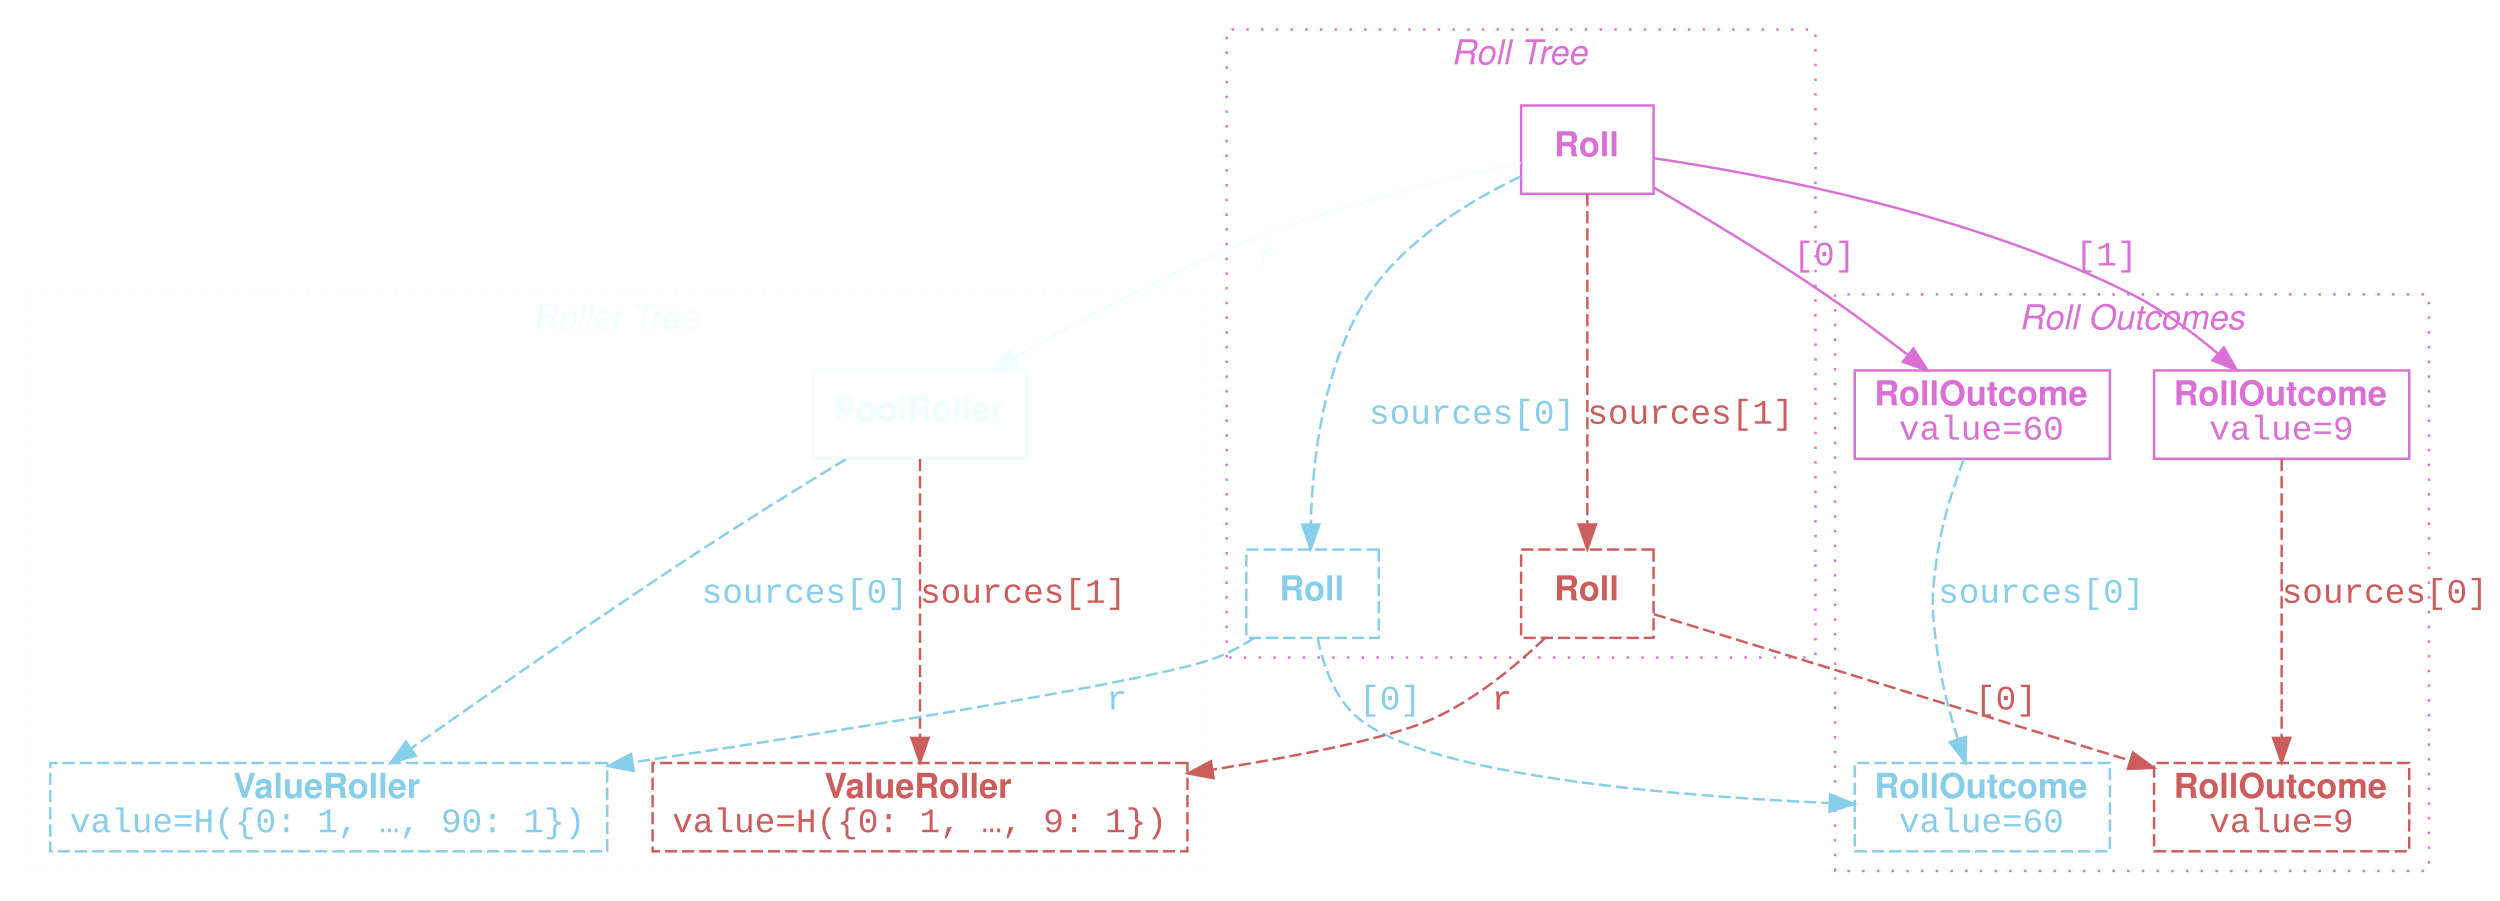
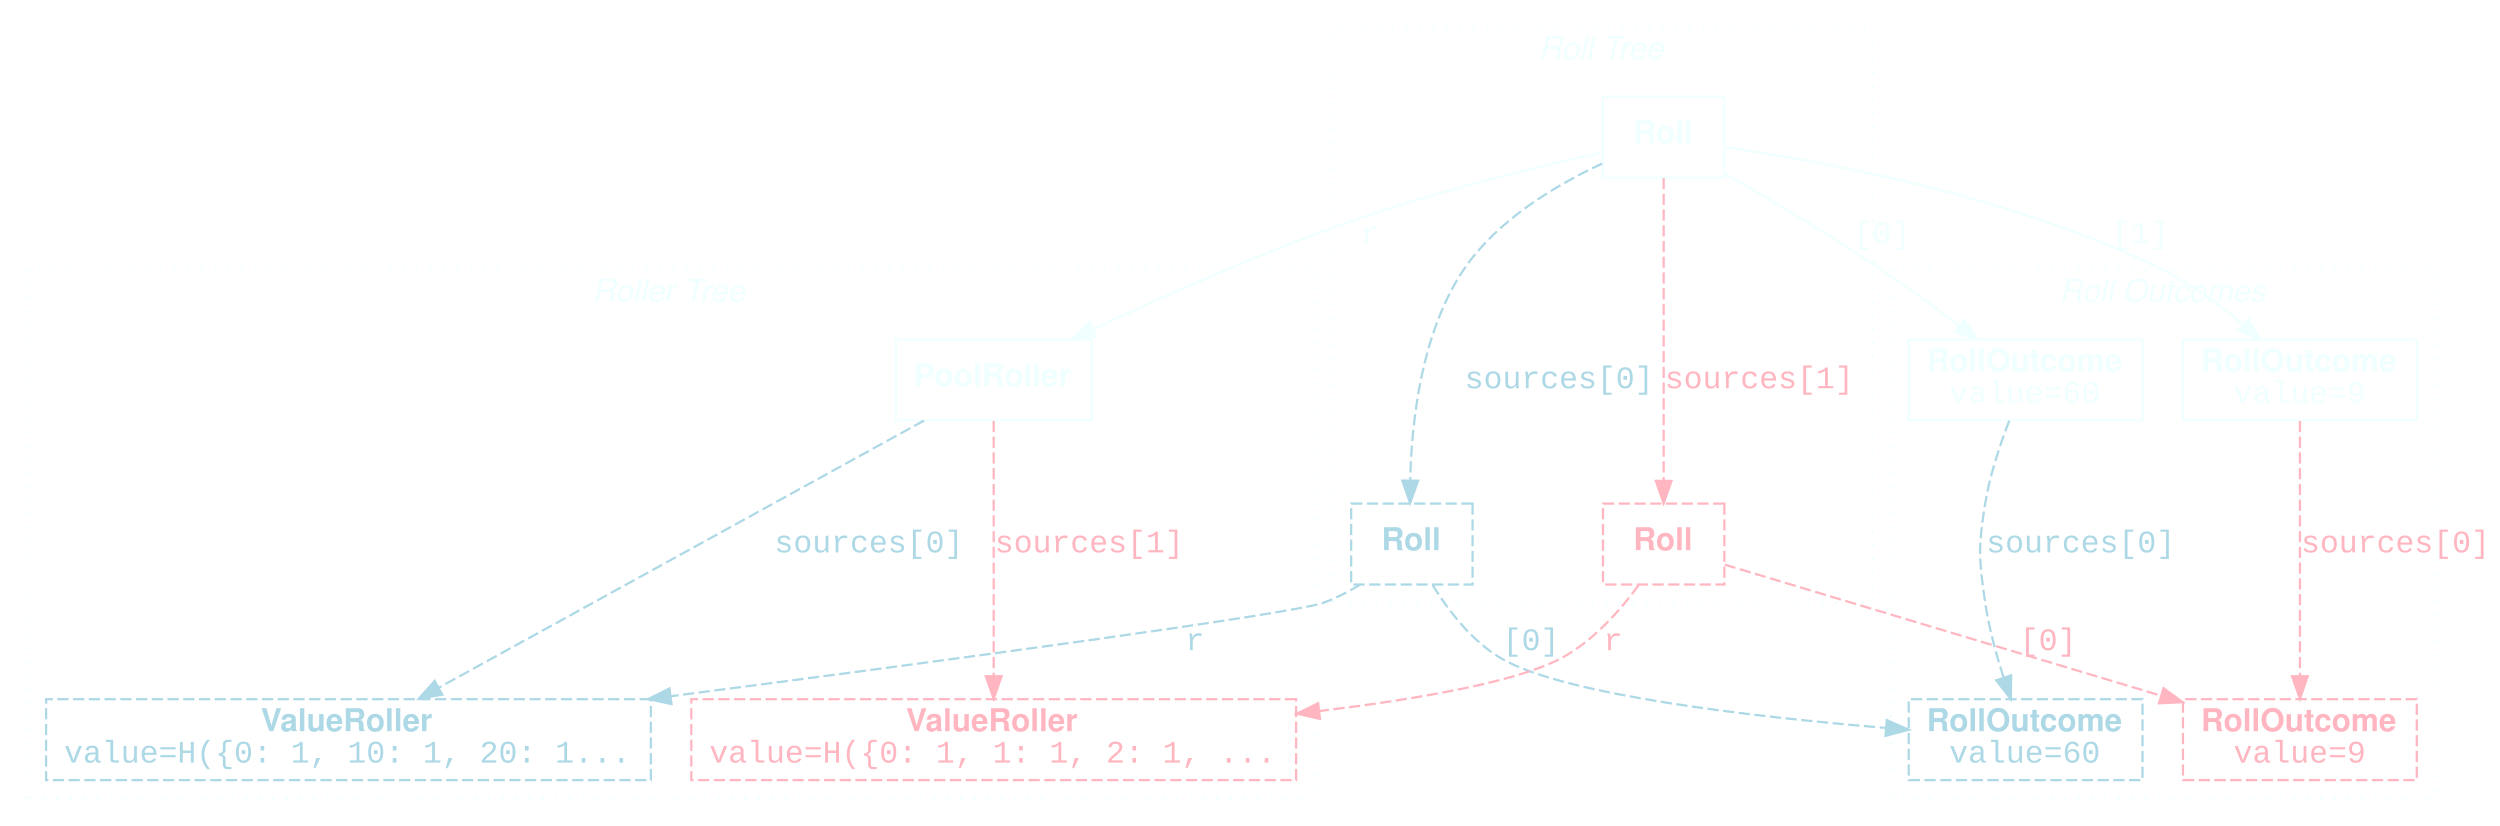
- <svg xmlns="http://www.w3.org/2000/svg" width="1019pt" height="367pt" viewBox="0.00 0.00 1019.00 367.00">
+ <svg xmlns="http://www.w3.org/2000/svg" width="1112pt" height="367pt" viewBox="0.00 0.00 1112.00 367.00">
  <g id="graph0" class="graph" transform="scale(1 1) rotate(0) translate(4 363)">
-     <polygon fill="transparent" stroke="transparent" points="-4,4 -4,-363 1015,-363 1015,4 -4,4" />
    <g id="clust1" class="cluster">
-       <polygon fill="none" stroke="Azure" stroke-dasharray="1,5" points="8,-8 8,-243 488,-243 488,-8 8,-8" />
-       <text text-anchor="start" x="213" y="-228.8" font-family="Helvetica,sans-Serif" font-style="italic" font-size="14.00" fill="Azure">Roller Tree</text>
+       <polygon fill="transparent" stroke="Azure" stroke-dasharray="1,5" points="8,-8 8,-243 581,-243 581,-8 8,-8" />
+       <text text-anchor="start" x="259.5" y="-228.8" font-family="Helvetica,sans-Serif" font-style="italic" font-size="14.00" fill="Azure">Roller Tree</text>
    </g>
    <g id="clust2" class="cluster">
-       <polygon fill="none" stroke="Orchid" stroke-dasharray="1,5" points="496,-95 496,-351 736,-351 736,-95 496,-95" />
-       <text text-anchor="start" x="587.5" y="-336.8" font-family="Helvetica,sans-Serif" font-style="italic" font-size="14.00" fill="Orchid">Roll Tree</text>
+       <polygon fill="transparent" stroke="Azure" stroke-dasharray="1,5" points="589,-95 589,-351 829,-351 829,-95 589,-95" />
+       <text text-anchor="start" x="680.5" y="-336.8" font-family="Helvetica,sans-Serif" font-style="italic" font-size="14.00" fill="Azure">Roll Tree</text>
    </g>
    <g id="clust3" class="cluster">
-       <polygon fill="none" stroke="Orchid" stroke-dasharray="1,5" points="744,-8 744,-243 986,-243 986,-8 744,-8" />
-       <text text-anchor="start" x="819" y="-228.8" font-family="Helvetica,sans-Serif" font-style="italic" font-size="14.00" fill="Orchid">Roll Outcomes</text>
+       <polygon fill="transparent" stroke="Azure" stroke-dasharray="1,5" points="837,-8 837,-243 1079,-243 1079,-8 837,-8" />
+       <text text-anchor="start" x="912" y="-228.8" font-family="Helvetica,sans-Serif" font-style="italic" font-size="14.00" fill="Azure">Roll Outcomes</text>
    </g>
    <g id="node1" class="node">
-       <polygon fill="none" stroke="Azure" points="414.5,-212 327.5,-212 327.5,-176 414.5,-176 414.5,-212" />
-       <text text-anchor="start" x="335.5" y="-191.3" font-family="Helvetica,sans-Serif" font-weight="bold" font-size="14.00" fill="Azure">PoolRoller</text>
+       <polygon fill="none" stroke="Azure" points="763,-320 709,-320 709,-284 763,-284 763,-320" />
+       <text text-anchor="start" x="722.5" y="-299.3" font-family="Helvetica,sans-Serif" font-weight="bold" font-size="14.00" fill="Azure">Roll</text>
    </g>
    <g id="node2" class="node">
-       <polygon fill="none" stroke="SkyBlue" stroke-dasharray="5,2" points="243.5,-52 16.5,-52 16.5,-16 243.5,-16 243.5,-52" />
-       <text text-anchor="start" x="91" y="-37.8" font-family="Helvetica,sans-Serif" font-weight="bold" font-size="14.00" fill="SkyBlue">ValueRoller</text>
-       <text text-anchor="start" x="24.5" y="-23.8" font-family="Courier New" font-size="14.00" fill="SkyBlue">value=H({0: 1, …, 90: 1})</text>
+       <polygon fill="none" stroke="Azure" points="481.5,-212 394.5,-212 394.5,-176 481.5,-176 481.5,-212" />
+       <text text-anchor="start" x="402.5" y="-191.3" font-family="Helvetica,sans-Serif" font-weight="bold" font-size="14.00" fill="Azure">PoolRoller</text>
    </g>
    <g id="edge1" class="edge">
-       <path fill="none" stroke="SkyBlue" stroke-dasharray="5,2" d="M340.687,-175.793C323.362,-165.258 301.308,-151.623 282,-139 240.654,-111.969 194.039,-79.457 163.462,-57.843" />
-       <polygon fill="SkyBlue" stroke="SkyBlue" points="165.464,-54.973 155.28,-52.05 161.418,-60.685 165.464,-54.973" />
-       <text text-anchor="start" x="282" y="-117.3" font-family="Courier New" font-size="14.00" fill="SkyBlue">sources[0]</text>
+       <path fill="none" stroke="Azure" d="M708.99,-295.31C681.47,-289.21 637.74,-278.67 601,-266 559.84,-251.8 514.54,-231.69 482.17,-216.49" />
+       <polygon fill="Azure" stroke="Azure" points="483.51,-213.26 472.98,-212.15 480.52,-219.59 483.51,-213.26" />
+       <text text-anchor="middle" x="605.5" y="-254.8" font-family="Courier New" font-size="14.00" fill="Azure">r</text>
    </g>
    <g id="node3" class="node">
-       <polygon fill="none" stroke="IndianRed" stroke-dasharray="5,2" points="480,-52 262,-52 262,-16 480,-16 480,-52" />
-       <text text-anchor="start" x="332" y="-37.8" font-family="Helvetica,sans-Serif" font-weight="bold" font-size="14.00" fill="IndianRed">ValueRoller</text>
-       <text text-anchor="start" x="270" y="-23.8" font-family="Courier New" font-size="14.00" fill="IndianRed">value=H({0: 1, …, 9: 1})</text>
+       <polygon fill="none" stroke="Azure" points="949,-212 845,-212 845,-176 949,-176 949,-212" />
+       <text text-anchor="start" x="853" y="-197.8" font-family="Helvetica,sans-Serif" font-weight="bold" font-size="14.00" fill="Azure">RollOutcome</text>
+       <text text-anchor="start" x="863" y="-183.8" font-family="Courier New" font-size="14.00" fill="Azure">value=60</text>
    </g>
    <g id="edge2" class="edge">
-       <path fill="none" stroke="IndianRed" stroke-dasharray="5,2" d="M371,-175.957C371,-148.349 371,-95.375 371,-62.526" />
-       <polygon fill="IndianRed" stroke="IndianRed" points="374.5,-62.222 371,-52.223 367.5,-62.223 374.5,-62.222" />
-       <text text-anchor="start" x="371" y="-117.3" font-family="Courier New" font-size="14.00" fill="IndianRed">sources[1]</text>
+       <path fill="none" stroke="Azure" d="M763.23,-285.74C782.94,-274.45 810.03,-258.42 833,-243 844.46,-235.3 856.68,-226.35 867.33,-218.27" />
+       <polygon fill="Azure" stroke="Azure" points="869.68,-220.88 875.49,-212.02 865.42,-215.32 869.68,-220.88" />
+       <text text-anchor="middle" x="833" y="-254.8" font-family="Courier New" font-size="14.00" fill="Azure">[0]</text>
    </g>
    <g id="node4" class="node">
-       <polygon fill="none" stroke="Orchid" points="670,-320 616,-320 616,-284 670,-284 670,-320" />
-       <text text-anchor="start" x="629.5" y="-299.3" font-family="Helvetica,sans-Serif" font-weight="bold" font-size="14.00" fill="Orchid">Roll</text>
+       <polygon fill="none" stroke="Azure" points="1071,-212 967,-212 967,-176 1071,-176 1071,-212" />
+       <text text-anchor="start" x="975" y="-197.8" font-family="Helvetica,sans-Serif" font-weight="bold" font-size="14.00" fill="Azure">RollOutcome</text>
+       <text text-anchor="start" x="989.5" y="-183.8" font-family="Courier New" font-size="14.00" fill="Azure">value=9</text>
+     </g>
+     <g id="edge3" class="edge">
+       <path fill="none" stroke="Azure" d="M763.23,-297.56C806.39,-291.31 892.36,-275.61 958,-243 970.67,-236.71 983.2,-227.51 993.58,-218.84" />
+       <polygon fill="Azure" stroke="Azure" points="996.13,-221.26 1001.4,-212.07 991.55,-215.97 996.13,-221.26" />
+       <text text-anchor="middle" x="948" y="-254.8" font-family="Courier New" font-size="14.00" fill="Azure">[1]</text>
+     </g>
+     <g id="node5" class="node">
+       <polygon fill="none" stroke="LightBlue" stroke-dasharray="5,2" points="651,-139 597,-139 597,-103 651,-103 651,-139" />
+       <text text-anchor="start" x="610.5" y="-118.3" font-family="Helvetica,sans-Serif" font-weight="bold" font-size="14.00" fill="LightBlue">Roll</text>
+     </g>
+     <g id="edge10" class="edge">
+       <path fill="none" stroke="LightBlue" stroke-dasharray="5,2" d="M708.71,-290.27C688.47,-280.87 661.89,-265.21 647,-243 628.25,-215.03 623.86,-175.67 623.27,-149.53" />
+       <polygon fill="LightBlue" stroke="LightBlue" points="626.76,-149.19 623.21,-139.21 619.76,-149.23 626.76,-149.19" />
+       <text text-anchor="middle" x="689.5" y="-190.3" font-family="Courier New" font-size="14.00" fill="LightBlue">sources[0]</text>
+     </g>
+     <g id="node8" class="node">
+       <polygon fill="none" stroke="LightPink" stroke-dasharray="5,2" points="763,-139 709,-139 709,-103 763,-103 763,-139" />
+       <text text-anchor="start" x="722.5" y="-118.3" font-family="Helvetica,sans-Serif" font-weight="bold" font-size="14.00" fill="LightPink">Roll</text>
+     </g>
+     <g id="edge11" class="edge">
+       <path fill="none" stroke="LightPink" stroke-dasharray="5,2" d="M736,-283.84C736,-252.7 736,-186.66 736,-149.28" />
+       <polygon fill="LightPink" stroke="LightPink" points="739.5,-149.11 736,-139.11 732.5,-149.11 739.5,-149.11" />
+       <text text-anchor="middle" x="778.5" y="-190.3" font-family="Courier New" font-size="14.00" fill="LightPink">sources[1]</text>
+     </g>
+     <g id="node6" class="node">
+       <polygon fill="none" stroke="LightBlue" stroke-dasharray="5,2" points="285.5,-52 16.5,-52 16.5,-16 285.5,-16 285.5,-52" />
+       <text text-anchor="start" x="112" y="-37.8" font-family="Helvetica,sans-Serif" font-weight="bold" font-size="14.00" fill="LightBlue">ValueRoller</text>
+       <text text-anchor="start" x="24.5" y="-23.8" font-family="Courier New" font-size="14.00" fill="LightBlue">value=H({0: 1, 10: 1, 20: 1...</text>
+     </g>
+     <g id="edge8" class="edge">
+       <path fill="none" stroke="LightBlue" stroke-dasharray="5,2" d="M407.01,-175.94C354.73,-147.16 249.05,-88.98 191.16,-57.11" />
+       <polygon fill="LightBlue" stroke="LightBlue" points="192.74,-53.98 182.29,-52.23 189.36,-60.12 192.74,-53.98" />
+       <text text-anchor="middle" x="382.5" y="-117.3" font-family="Courier New" font-size="14.00" fill="LightBlue">sources[0]</text>
+     </g>
+     <g id="node9" class="node">
+       <polygon fill="none" stroke="LightPink" stroke-dasharray="5,2" points="572.5,-52 303.5,-52 303.5,-16 572.5,-16 572.5,-52" />
+       <text text-anchor="start" x="399" y="-37.8" font-family="Helvetica,sans-Serif" font-weight="bold" font-size="14.00" fill="LightPink">ValueRoller</text>
+       <text text-anchor="start" x="311.5" y="-23.8" font-family="Courier New" font-size="14.00" fill="LightPink">value=H({0: 1, 1: 1, 2: 1, ...</text>
+     </g>
+     <g id="edge9" class="edge">
+       <path fill="none" stroke="LightPink" stroke-dasharray="5,2" d="M438,-175.79C438,-148.48 438,-94.99 438,-62.38" />
+       <polygon fill="LightPink" stroke="LightPink" points="441.5,-62.19 438,-52.19 434.5,-62.19 441.5,-62.19" />
+       <text text-anchor="middle" x="480.5" y="-117.3" font-family="Courier New" font-size="14.00" fill="LightPink">sources[1]</text>
+     </g>
+     <g id="node7" class="node">
+       <polygon fill="none" stroke="LightBlue" stroke-dasharray="5,2" points="949,-52 845,-52 845,-16 949,-16 949,-52" />
+       <text text-anchor="start" x="853" y="-37.8" font-family="Helvetica,sans-Serif" font-weight="bold" font-size="14.00" fill="LightBlue">RollOutcome</text>
+       <text text-anchor="start" x="863" y="-23.8" font-family="Courier New" font-size="14.00" fill="LightBlue">value=60</text>
+     </g>
+     <g id="edge12" class="edge">
+       <path fill="none" stroke="LightBlue" stroke-dasharray="5,2" d="M889.71,-175.85C885.67,-165.41 881.06,-151.68 879,-139 875.87,-119.7 876.16,-114.35 879,-95 880.63,-83.86 883.89,-71.92 887.19,-61.65" />
+       <polygon fill="LightBlue" stroke="LightBlue" points="890.55,-62.62 890.44,-52.03 883.92,-60.38 890.55,-62.62" />
+       <text text-anchor="middle" x="921.5" y="-117.3" font-family="Courier New" font-size="14.00" fill="LightBlue">sources[0]</text>
+     </g>
+     <g id="node10" class="node">
+       <polygon fill="none" stroke="LightPink" stroke-dasharray="5,2" points="1071,-52 967,-52 967,-16 1071,-16 1071,-52" />
+       <text text-anchor="start" x="975" y="-37.8" font-family="Helvetica,sans-Serif" font-weight="bold" font-size="14.00" fill="LightPink">RollOutcome</text>
+       <text text-anchor="start" x="989.5" y="-23.8" font-family="Courier New" font-size="14.00" fill="LightPink">value=9</text>
+     </g>
+     <g id="edge13" class="edge">
+       <path fill="none" stroke="LightPink" stroke-dasharray="5,2" d="M1019,-175.79C1019,-148.48 1019,-94.99 1019,-62.38" />
+       <polygon fill="LightPink" stroke="LightPink" points="1022.5,-62.19 1019,-52.19 1015.5,-62.19 1022.5,-62.19" />
+       <text text-anchor="middle" x="1061.5" y="-117.3" font-family="Courier New" font-size="14.00" fill="LightPink">sources[0]</text>
+     </g>
+     <g id="edge4" class="edge">
+       <path fill="none" stroke="LightBlue" stroke-dasharray="5,2" d="M600.94,-102.93C595.89,-99.86 590.43,-97.01 585,-95 571.2,-89.9 415.45,-69.04 294.43,-53.33" />
+       <polygon fill="LightBlue" stroke="LightBlue" points="294.68,-49.84 284.31,-52.02 293.78,-56.78 294.68,-49.84" />
+       <text text-anchor="middle" x="527.5" y="-73.8" font-family="Courier New" font-size="14.00" fill="LightBlue">r</text>
+     </g>
+     <g id="edge5" class="edge">
+       <path fill="none" stroke="LightBlue" stroke-dasharray="5,2" d="M633.19,-102.8C640.12,-91.59 650.71,-77.66 664,-70 692.26,-53.73 775.68,-44.15 834.61,-39.24" />
+       <polygon fill="LightBlue" stroke="LightBlue" points="835.25,-42.7 844.94,-38.4 834.69,-35.72 835.25,-42.7" />
+       <text text-anchor="middle" x="677" y="-73.8" font-family="Courier New" font-size="14.00" fill="LightBlue">[0]</text>
+     </g>
+     <g id="edge6" class="edge">
+       <path fill="none" stroke="LightPink" stroke-dasharray="5,2" d="M724.88,-102.74C716.66,-91.49 704.42,-77.55 690,-70 670.45,-59.76 627.75,-52.18 582.97,-46.74" />
+       <polygon fill="LightPink" stroke="LightPink" points="583.12,-43.24 572.78,-45.55 582.3,-50.19 583.12,-43.24" />
+       <text text-anchor="middle" x="713.5" y="-73.8" font-family="Courier New" font-size="14.00" fill="LightPink">r</text>
    </g>
    <g id="edge7" class="edge">
-       <path fill="none" stroke="Azure" d="M615.796,-296.62C588.122,-290.715 544.265,-280.16 508,-266 473.37,-252.479 436.154,-232.542 409.264,-217.073" />
-       <polygon fill="Azure" stroke="Azure" points="410.963,-214.013 400.559,-212.015 407.446,-220.065 410.963,-214.013" />
-       <text text-anchor="start" x="508" y="-254.8" font-family="Courier New" font-size="14.00" fill="Azure">r</text>
-     </g>
-     <g id="node5" class="node">
-       <polygon fill="none" stroke="SkyBlue" stroke-dasharray="5,2" points="558,-139 504,-139 504,-103 558,-103 558,-139" />
-       <text text-anchor="start" x="517.5" y="-118.3" font-family="Helvetica,sans-Serif" font-weight="bold" font-size="14.00" fill="SkyBlue">Roll</text>
-     </g>
-     <g id="edge3" class="edge">
-       <path fill="none" stroke="SkyBlue" stroke-dasharray="5,2" d="M615.696,-290.975C595.441,-281.351 568.863,-265.398 554,-243 535.356,-214.904 530.909,-175.585 530.271,-149.254" />
-       <polygon fill="SkyBlue" stroke="SkyBlue" points="533.77,-149.147 530.197,-139.173 526.77,-149.198 533.77,-149.147" />
-       <text text-anchor="start" x="554" y="-190.3" font-family="Courier New" font-size="14.00" fill="SkyBlue">sources[0]</text>
-     </g>
-     <g id="node6" class="node">
-       <polygon fill="none" stroke="IndianRed" stroke-dasharray="5,2" points="670,-139 616,-139 616,-103 670,-103 670,-139" />
-       <text text-anchor="start" x="629.5" y="-118.3" font-family="Helvetica,sans-Serif" font-weight="bold" font-size="14.00" fill="IndianRed">Roll</text>
-     </g>
-     <g id="edge4" class="edge">
-       <path fill="none" stroke="IndianRed" stroke-dasharray="5,2" d="M643,-283.983C643,-252.488 643,-187.191 643,-149.506" />
-       <polygon fill="IndianRed" stroke="IndianRed" points="646.5,-149.212 643,-139.213 639.5,-149.213 646.5,-149.212" />
-       <text text-anchor="start" x="643" y="-190.3" font-family="Courier New" font-size="14.00" fill="IndianRed">sources[1]</text>
-     </g>
-     <g id="node7" class="node">
-       <polygon fill="none" stroke="Orchid" points="856,-212 752,-212 752,-176 856,-176 856,-212" />
-       <text text-anchor="start" x="760" y="-197.8" font-family="Helvetica,sans-Serif" font-weight="bold" font-size="14.00" fill="Orchid">RollOutcome</text>
-       <text text-anchor="start" x="770" y="-183.8" font-family="Courier New" font-size="14.00" fill="Orchid">value=60</text>
-     </g>
-     <g id="edge8" class="edge">
-       <path fill="none" stroke="Orchid" d="M670.25,-286.478C689.965,-274.996 717.061,-258.691 740,-243 751.21,-235.332 763.119,-226.435 773.586,-218.344" />
-       <polygon fill="Orchid" stroke="Orchid" points="775.899,-220.977 781.63,-212.066 771.593,-215.459 775.899,-220.977" />
-       <text text-anchor="start" x="727" y="-254.8" font-family="Courier New" font-size="14.00" fill="Orchid">[0]</text>
-     </g>
-     <g id="node8" class="node">
-       <polygon fill="none" stroke="Orchid" points="978,-212 874,-212 874,-176 978,-176 978,-212" />
-       <text text-anchor="start" x="882" y="-197.8" font-family="Helvetica,sans-Serif" font-weight="bold" font-size="14.00" fill="Orchid">RollOutcome</text>
-       <text text-anchor="start" x="896.5" y="-183.8" font-family="Courier New" font-size="14.00" fill="Orchid">value=9</text>
-     </g>
-     <g id="edge9" class="edge">
-       <path fill="none" stroke="Orchid" d="M670.265,-298.483C713.482,-292.108 799.52,-276.118 865,-243 877.434,-236.711 889.698,-227.595 899.931,-218.927" />
-       <polygon fill="Orchid" stroke="Orchid" points="902.462,-221.362 907.667,-212.134 897.843,-216.102 902.462,-221.362" />
-       <text text-anchor="start" x="842" y="-254.8" font-family="Courier New" font-size="14.00" fill="Orchid">[1]</text>
-     </g>
-     <g id="edge10" class="edge">
-       <path fill="none" stroke="SkyBlue" stroke-dasharray="5,2" d="M507.116,-102.829C502.307,-99.83 497.144,-97.04 492,-95 469.827,-86.209 349.796,-66.84 253.94,-52.27" />
-       <polygon fill="SkyBlue" stroke="SkyBlue" points="254.271,-48.781 243.859,-50.742 253.222,-55.702 254.271,-48.781" />
-       <text text-anchor="start" x="447" y="-73.8" font-family="Courier New" font-size="14.00" fill="SkyBlue">r</text>
-     </g>
-     <g id="node9" class="node">
-       <polygon fill="none" stroke="SkyBlue" stroke-dasharray="5,2" points="856,-52 752,-52 752,-16 856,-16 856,-52" />
-       <text text-anchor="start" x="760" y="-37.8" font-family="Helvetica,sans-Serif" font-weight="bold" font-size="14.00" fill="SkyBlue">RollOutcome</text>
-       <text text-anchor="start" x="770" y="-23.8" font-family="Courier New" font-size="14.00" fill="SkyBlue">value=60</text>
-     </g>
-     <g id="edge11" class="edge">
-       <path fill="none" stroke="SkyBlue" stroke-dasharray="5,2" d="M533.061,-102.948C535.321,-91.741 540.061,-77.996 550,-70 578.657,-46.945 676.064,-38.654 741.581,-35.673" />
-       <polygon fill="SkyBlue" stroke="SkyBlue" points="741.964,-39.16 751.806,-35.239 741.667,-32.166 741.964,-39.16" />
-       <text text-anchor="start" x="550" y="-73.8" font-family="Courier New" font-size="14.00" fill="SkyBlue">[0]</text>
-     </g>
-     <g id="edge12" class="edge">
-       <path fill="none" stroke="IndianRed" stroke-dasharray="5,2" d="M625.678,-102.846C613.877,-91.596 597.303,-77.843 580,-70 563.184,-62.378 527.468,-55.203 490.242,-49.295" />
-       <polygon fill="IndianRed" stroke="IndianRed" points="490.657,-45.817 480.238,-47.742 489.583,-52.734 490.657,-45.817" />
-       <text text-anchor="start" x="604" y="-73.8" font-family="Courier New" font-size="14.00" fill="IndianRed">r</text>
-     </g>
-     <g id="node10" class="node">
-       <polygon fill="none" stroke="IndianRed" stroke-dasharray="5,2" points="978,-52 874,-52 874,-16 978,-16 978,-52" />
-       <text text-anchor="start" x="882" y="-37.8" font-family="Helvetica,sans-Serif" font-weight="bold" font-size="14.00" fill="IndianRed">RollOutcome</text>
-       <text text-anchor="start" x="896.5" y="-23.8" font-family="Courier New" font-size="14.00" fill="IndianRed">value=9</text>
-     </g>
-     <g id="edge13" class="edge">
-       <path fill="none" stroke="IndianRed" stroke-dasharray="5,2" d="M670.135,-112.658C714.495,-99.021 803.646,-71.614 864.087,-53.033" />
-       <polygon fill="IndianRed" stroke="IndianRed" points="865.371,-56.3 873.902,-50.016 863.315,-49.609 865.371,-56.3" />
-       <text text-anchor="start" x="801" y="-73.8" font-family="Courier New" font-size="14.00" fill="IndianRed">[0]</text>
-     </g>
-     <g id="edge5" class="edge">
-       <path fill="none" stroke="SkyBlue" stroke-dasharray="5,2" d="M796.425,-175.776C792.455,-165.235 788.01,-151.6 786,-139 782.92,-119.689 783.204,-114.355 786,-95 787.598,-83.935 790.748,-72.081 793.972,-61.792" />
-       <polygon fill="SkyBlue" stroke="SkyBlue" points="797.356,-62.706 797.166,-52.113 790.709,-60.512 797.356,-62.706" />
-       <text text-anchor="start" x="786" y="-117.3" font-family="Courier New" font-size="14.00" fill="SkyBlue">sources[0]</text>
-     </g>
-     <g id="edge6" class="edge">
-       <path fill="none" stroke="IndianRed" stroke-dasharray="5,2" d="M926,-175.957C926,-148.349 926,-95.375 926,-62.526" />
-       <polygon fill="IndianRed" stroke="IndianRed" points="929.5,-62.222 926,-52.223 922.5,-62.223 929.5,-62.222" />
-       <text text-anchor="start" x="926" y="-117.3" font-family="Courier New" font-size="14.00" fill="IndianRed">sources[0]</text>
+       <path fill="none" stroke="LightPink" stroke-dasharray="5,2" d="M763.14,-111.85C807.5,-98.53 896.65,-71.75 957.09,-53.6" />
+       <polygon fill="LightPink" stroke="LightPink" points="958.33,-56.88 966.9,-50.65 956.32,-50.17 958.33,-56.88" />
+       <text text-anchor="middle" x="907" y="-73.8" font-family="Courier New" font-size="14.00" fill="LightPink">[0]</text>
    </g>
  </g>
</svg>
